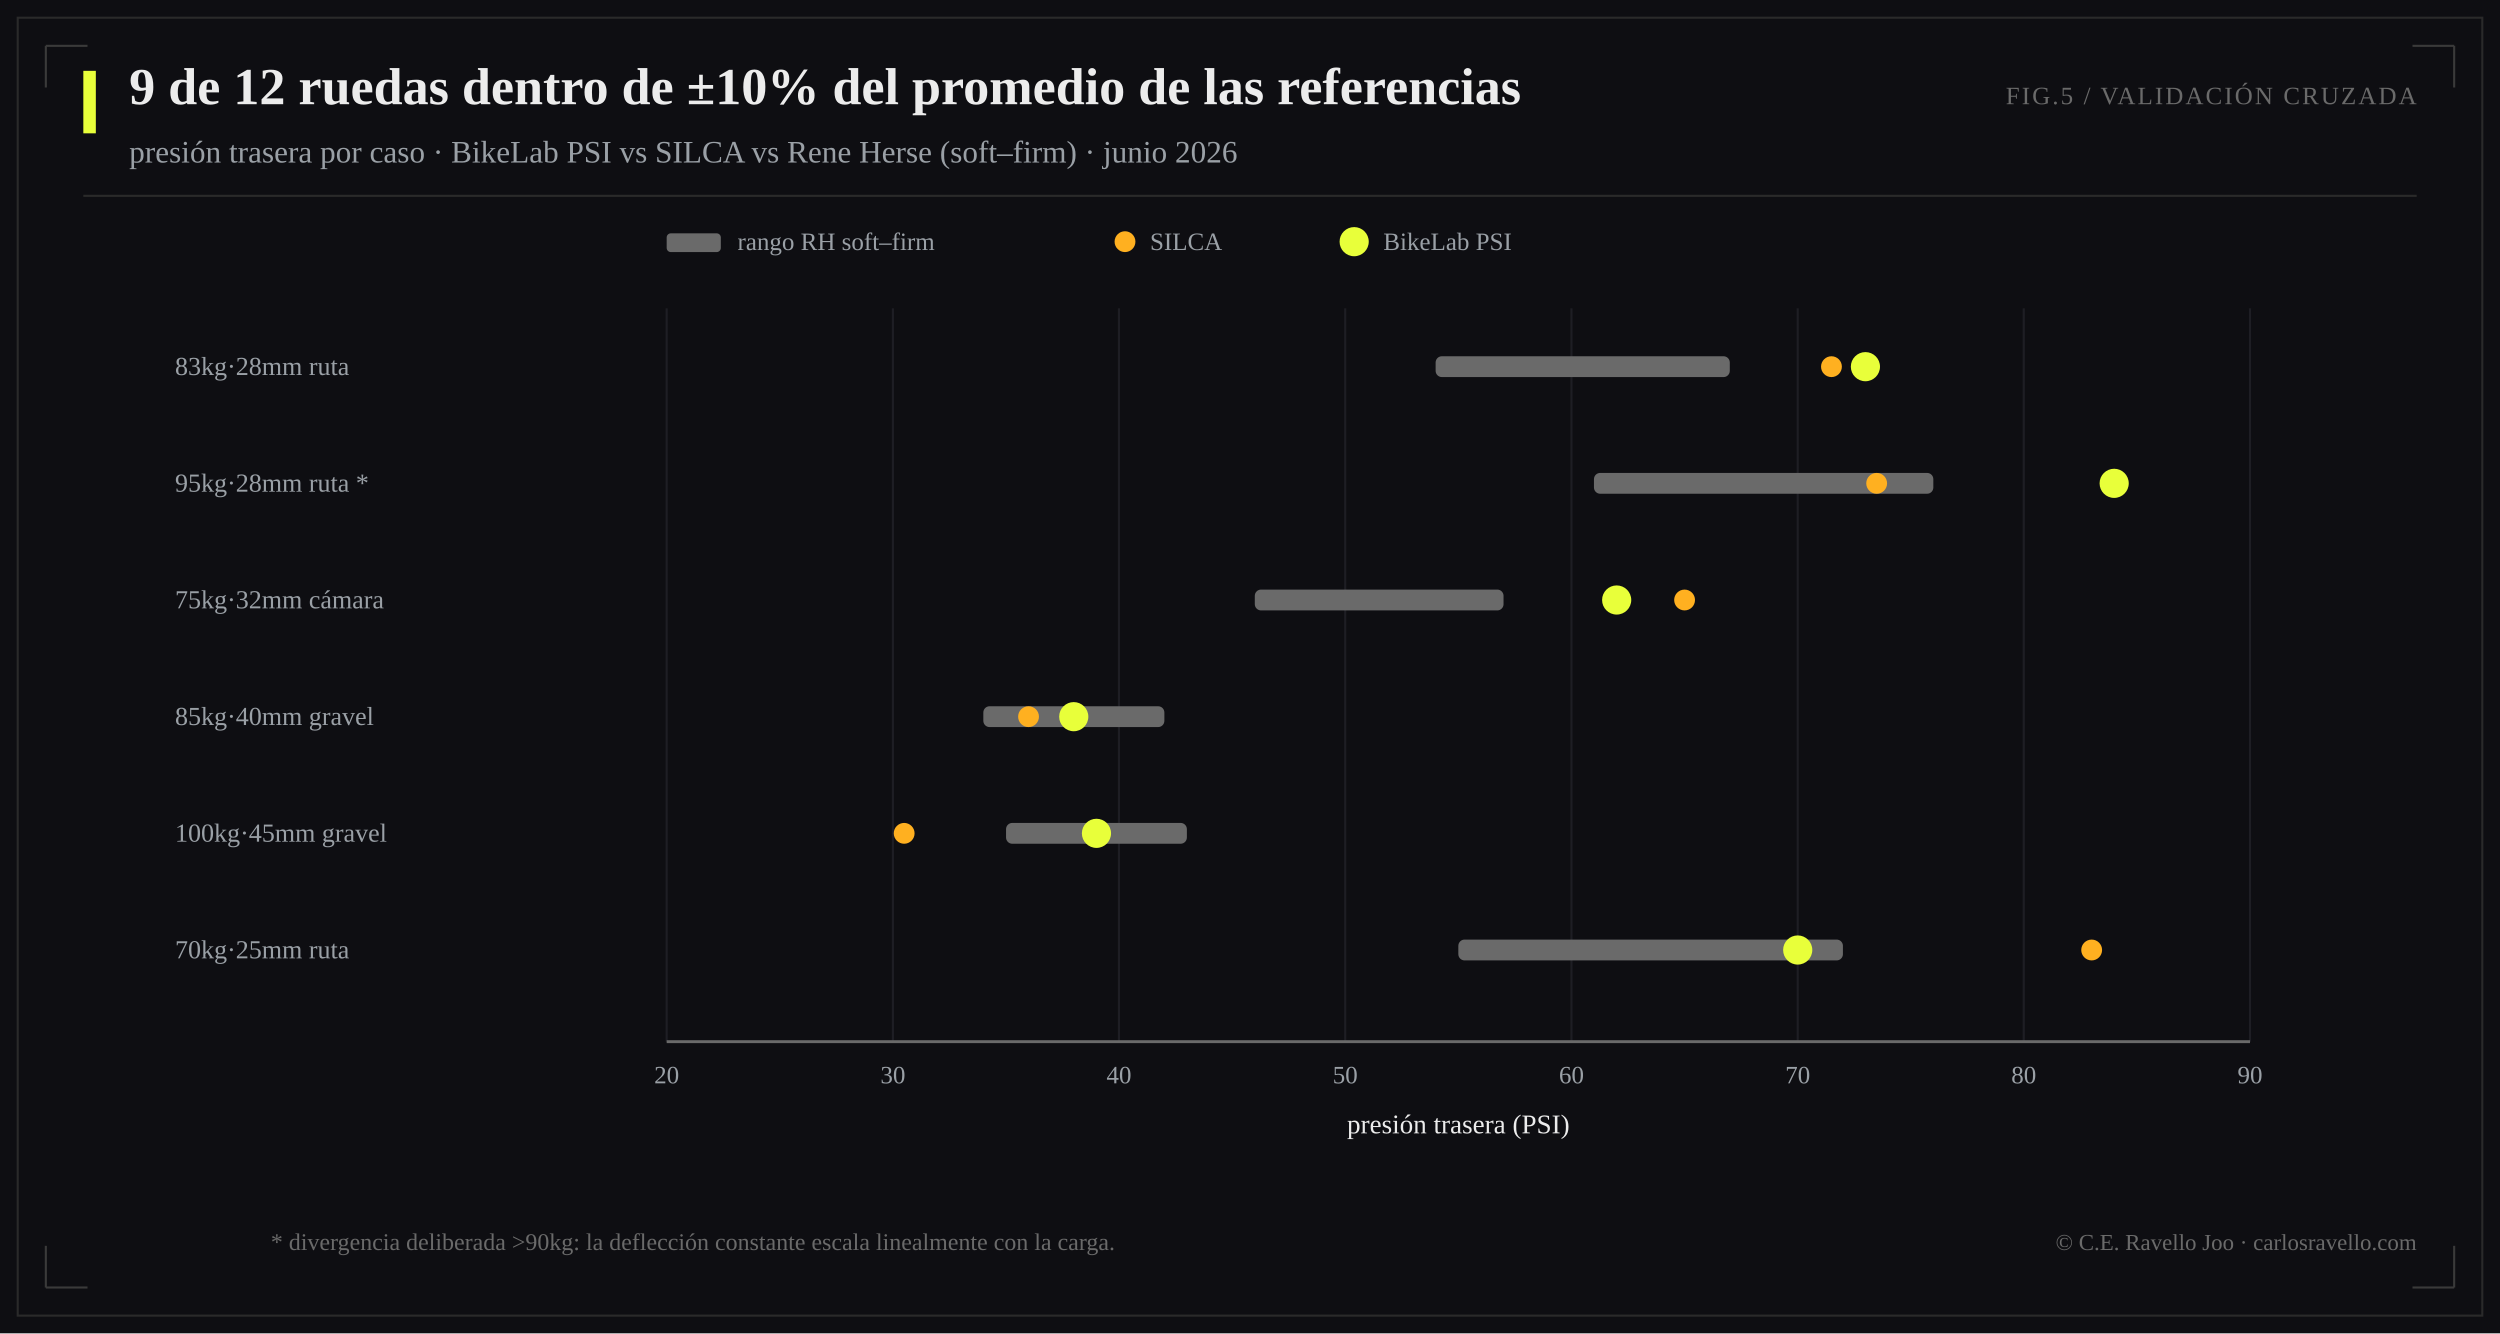
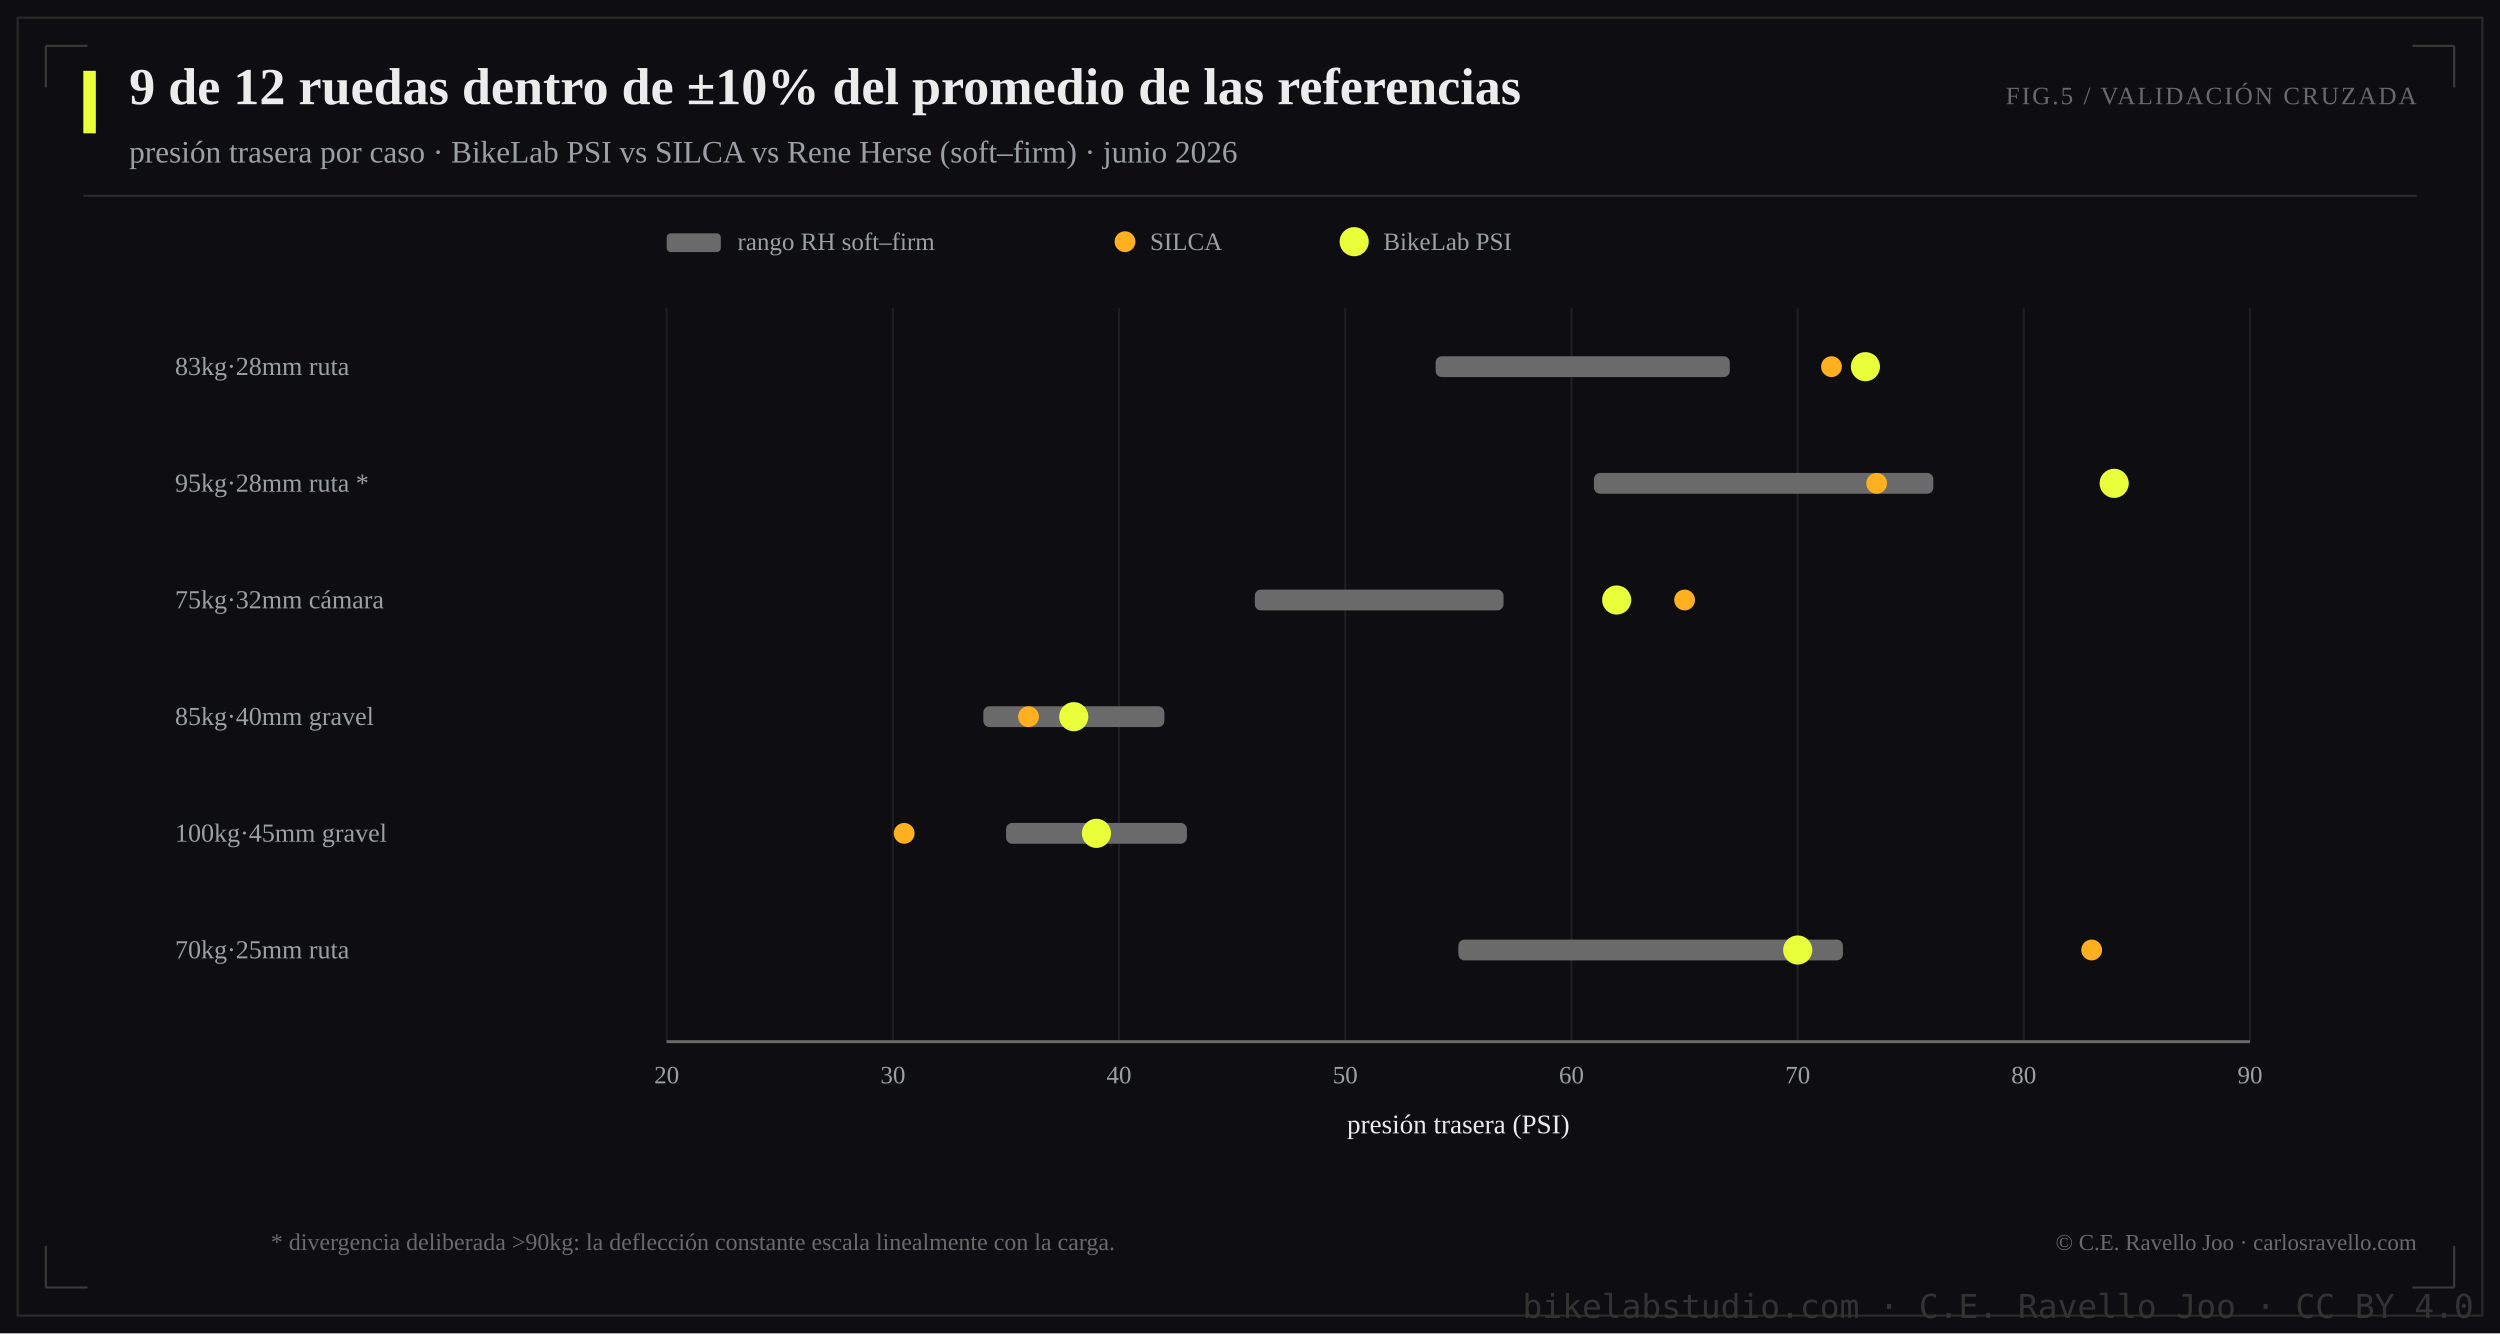
<svg xmlns="http://www.w3.org/2000/svg" viewBox="0 0 1200 640" width="100%" shape-rendering="geometricPrecision" text-rendering="geometricPrecision">
  <defs />
  <rect x="0" y="0" width="1200" height="640" fill="#0E0E12" />
  <rect x="8.5" y="8.5" width="1183" height="623" fill="none" stroke="#2A2A2A" stroke-width="1" />
  <g stroke="#3A3A3A" stroke-width="1" fill="none">
    <path d="M22 22 H42 M22 22 V42" />
    <path d="M1178 22 H1158 M1178 22 V42" />
    <path d="M22 618 H42 M22 618 V598" />
    <path d="M1178 618 H1158 M1178 618 V598" />
  </g>
  <rect x="40" y="34" width="6" height="30" fill="#E8FF3A" />
  <text x="62" y="50" fill="#ECECEC" font-size="25" font-weight="bold">9 de 12 ruedas dentro de ±10% del promedio de las referencias</text>
  <text x="62" y="78" fill="#9AA0A6" font-size="15">presión trasera por caso · BikeLab PSI vs SILCA vs Rene Herse (soft–firm) · junio 2026</text>
  <text x="1160" y="50" fill="#6A6A6A" font-size="12" text-anchor="end" letter-spacing="1">FIG.5 / VALIDACIÓN CRUZADA</text>
  <line x1="40" y1="94" x2="1160" y2="94" stroke="#2A2A2A" stroke-width="1" />
  <rect x="320" y="112" width="26" height="9" rx="2" fill="#6A6A6A" />
  <text x="354" y="120" fill="#9AA0A6" font-size="12">rango RH soft–firm</text>
  <circle cx="540" cy="116" r="5" fill="#FFB020" />
  <text x="552" y="120" fill="#9AA0A6" font-size="12">SILCA</text>
  <circle cx="650" cy="116" r="7" fill="#E8FF3A" />
  <text x="664" y="120" fill="#9AA0A6" font-size="12">BikeLab PSI</text>
  <g stroke="#1E1E24" stroke-width="1">
    <line x1="320" y1="148" x2="320" y2="500" />
    <line x1="428.6" y1="148" x2="428.6" y2="500" />
    <line x1="537.1" y1="148" x2="537.1" y2="500" />
    <line x1="645.7" y1="148" x2="645.7" y2="500" />
    <line x1="754.3" y1="148" x2="754.3" y2="500" />
    <line x1="862.9" y1="148" x2="862.9" y2="500" />
    <line x1="971.4" y1="148" x2="971.4" y2="500" />
    <line x1="1080" y1="148" x2="1080" y2="500" />
  </g>
  <line x1="320" y1="500" x2="1080" y2="500" stroke="#6A6A6A" stroke-width="1.4" />
  <g fill="#9AA0A6" font-size="12" text-anchor="middle">
    <text x="320" y="520">20</text>
    <text x="428.6" y="520">30</text>
    <text x="537.1" y="520">40</text>
    <text x="645.7" y="520">50</text>
    <text x="754.3" y="520">60</text>
    <text x="862.9" y="520">70</text>
    <text x="971.4" y="520">80</text>
    <text x="1080" y="520">90</text>
  </g>
  <text x="700" y="544" fill="#ECECEC" font-size="13" text-anchor="middle">presión trasera (PSI)</text>
  <text x="84" y="180" fill="#9AA0A6" font-size="12.5">83kg·28mm ruta</text>
  <rect x="689.1" y="171" width="141.2" height="10" rx="3" fill="#6A6A6A" />
  <circle cx="879.1" cy="176" r="5" fill="#FFB020" />
  <circle cx="895.4" cy="176" r="7" fill="#E8FF3A" />
  <text x="84" y="236" fill="#9AA0A6" font-size="12.5">95kg·28mm ruta *</text>
  <rect x="765.1" y="227" width="162.9" height="10" rx="3" fill="#6A6A6A" />
  <circle cx="900.8" cy="232" r="5" fill="#FFB020" />
  <circle cx="1014.8" cy="232" r="7" fill="#E8FF3A" />
  <text x="84" y="292" fill="#9AA0A6" font-size="12.5">75kg·32mm cámara</text>
  <rect x="602.3" y="283" width="119.4" height="10" rx="3" fill="#6A6A6A" />
  <circle cx="808.6" cy="288" r="5" fill="#FFB020" />
  <circle cx="776" cy="288" r="7" fill="#E8FF3A" />
  <text x="84" y="348" fill="#9AA0A6" font-size="12.5">85kg·40mm gravel</text>
  <rect x="472" y="339" width="86.9" height="10" rx="3" fill="#6A6A6A" />
  <circle cx="493.7" cy="344" r="5" fill="#FFB020" />
  <circle cx="515.4" cy="344" r="7" fill="#E8FF3A" />
  <text x="84" y="404" fill="#9AA0A6" font-size="12.5">100kg·45mm gravel</text>
  <rect x="482.9" y="395" width="86.8" height="10" rx="3" fill="#6A6A6A" />
  <circle cx="434" cy="400" r="5" fill="#FFB020" />
  <circle cx="526.3" cy="400" r="7" fill="#E8FF3A" />
  <text x="84" y="460" fill="#9AA0A6" font-size="12.5">70kg·25mm ruta</text>
  <rect x="700" y="451" width="184.6" height="10" rx="3" fill="#6A6A6A" />
  <circle cx="1004" cy="456" r="5" fill="#FFB020" />
  <circle cx="862.9" cy="456" r="7" fill="#E8FF3A" />
  <text x="130" y="600" fill="#6A6A6A" font-size="11.5">* divergencia deliberada &gt;90kg: la deflección constante escala linealmente con la carga.</text>
  <text x="1160" y="600" fill="#6A6A6A" font-size="11" text-anchor="end">© C.E. Ravello Joo · carlosravello.com</text>
+   <text x="1187.4" y="632.6" text-anchor="end" font-family="'IBM Plex Mono',monospace" font-size="15.8" fill="#333">bikelabstudio.com · C.E. Ravello Joo · CC BY 4.0</text>
</svg>
